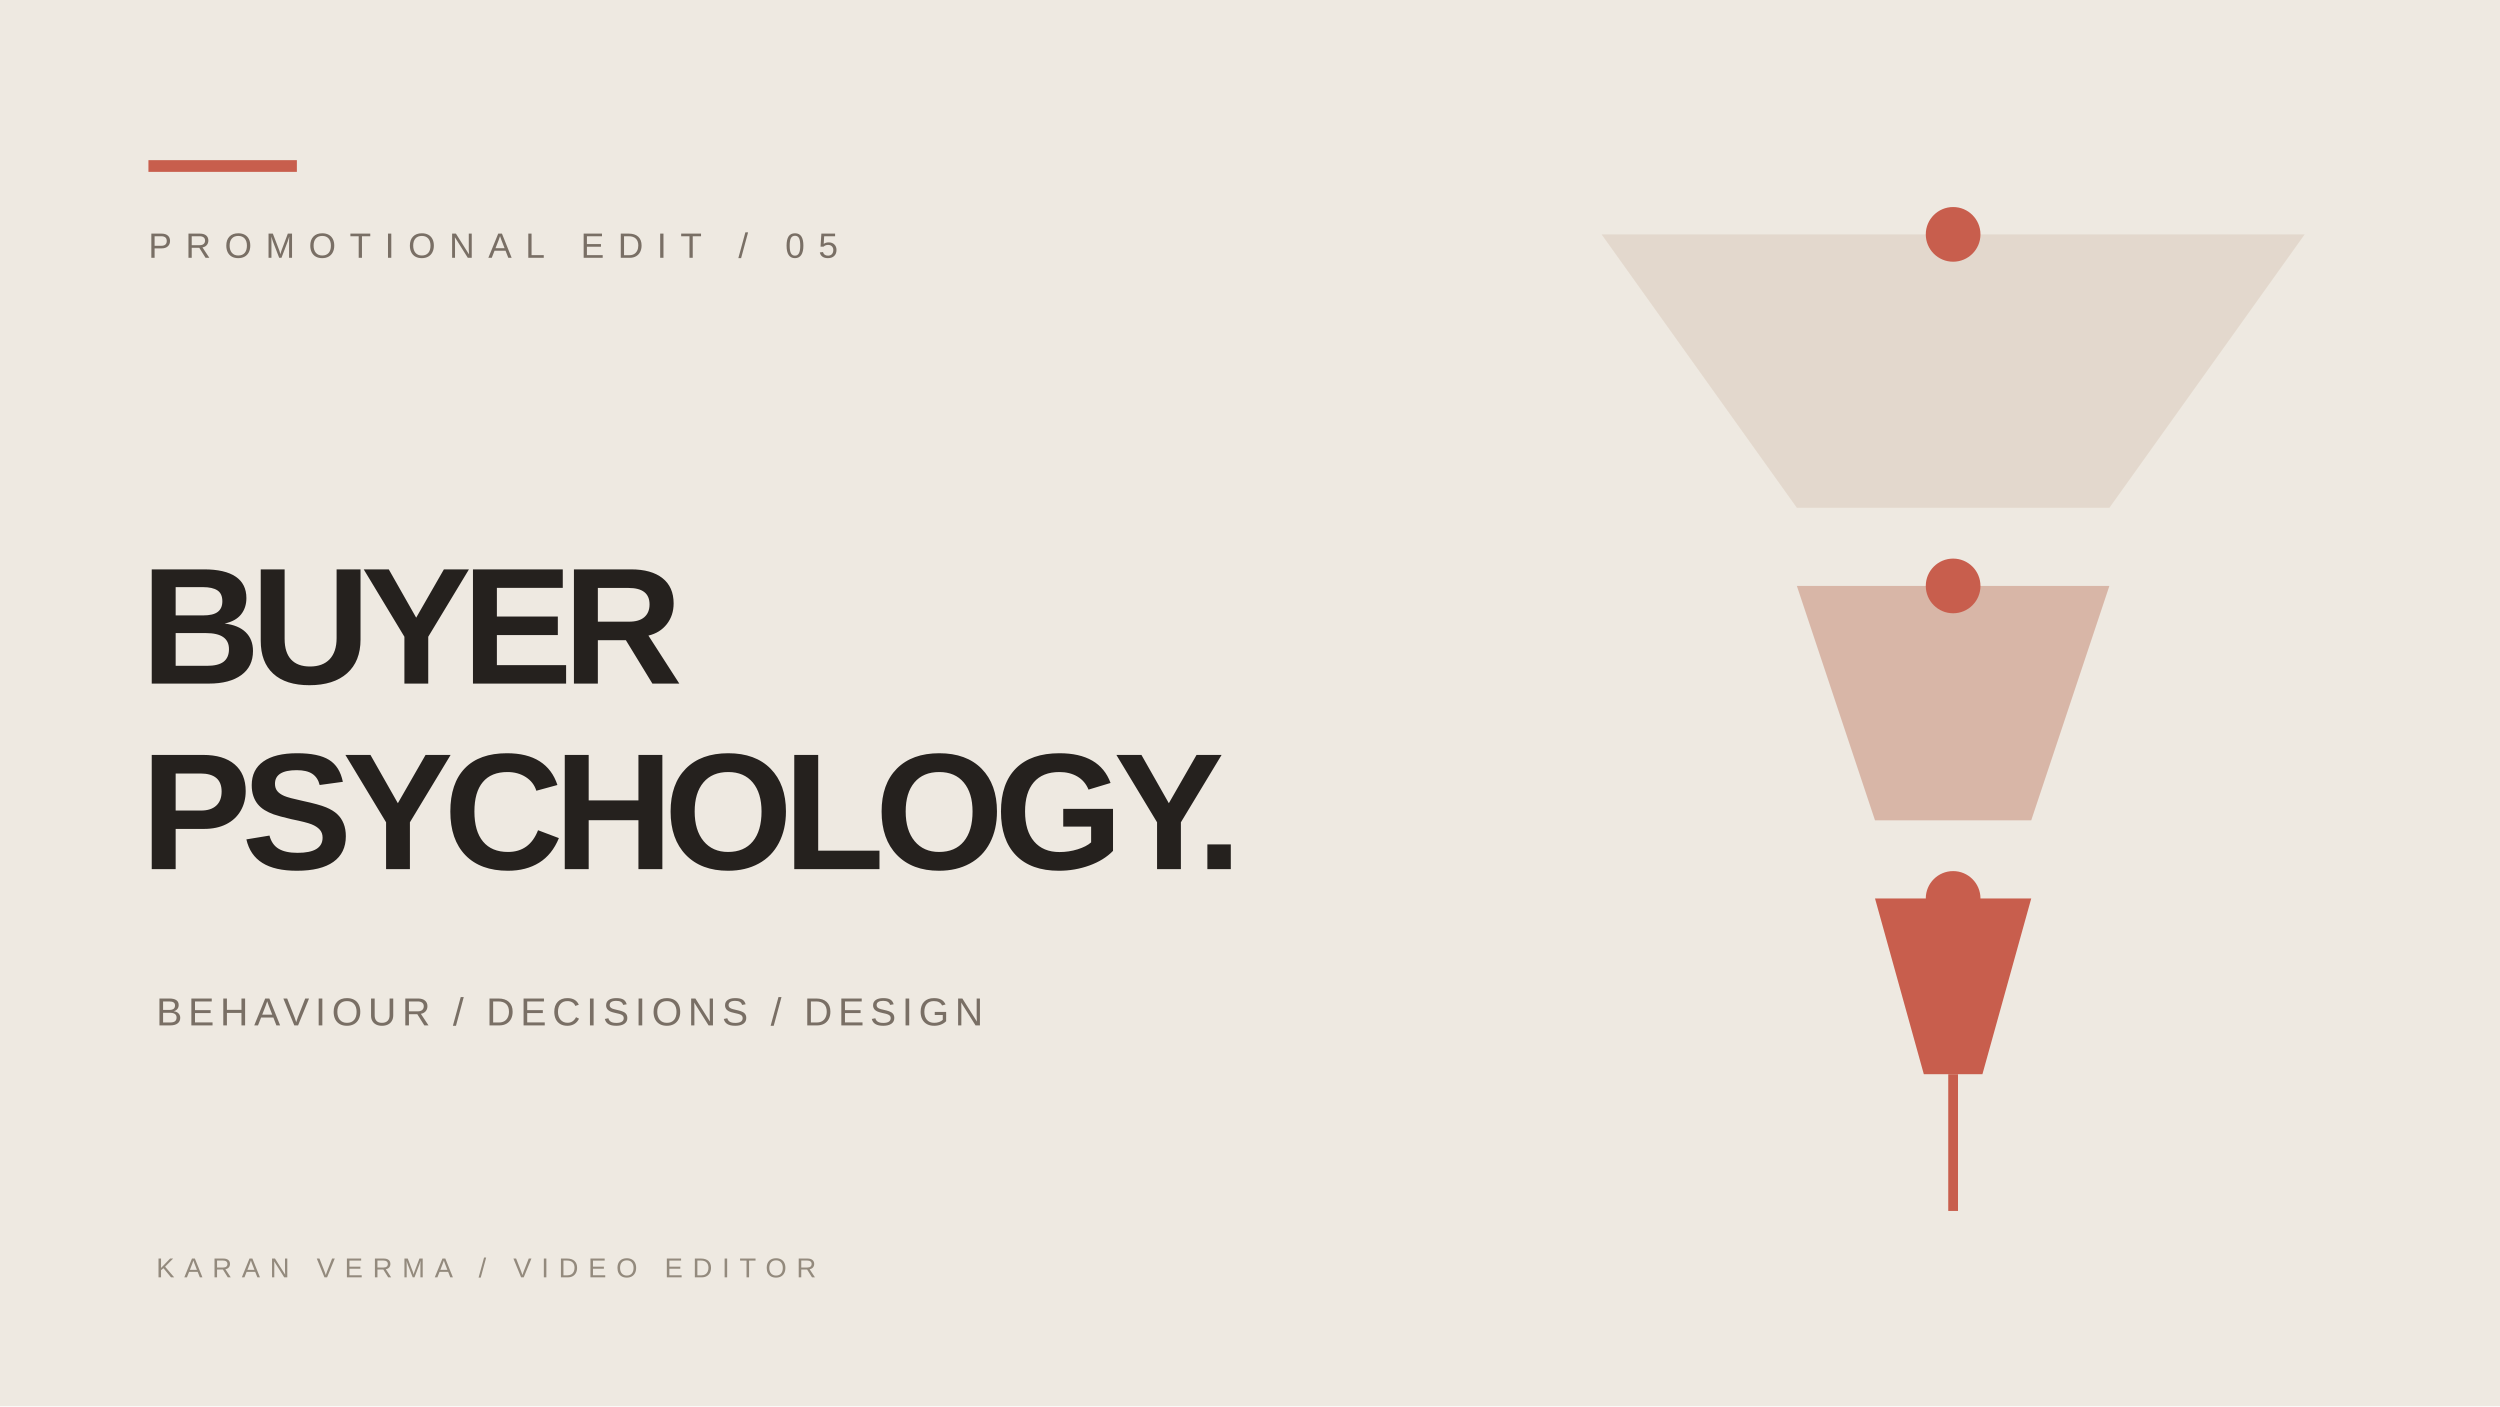
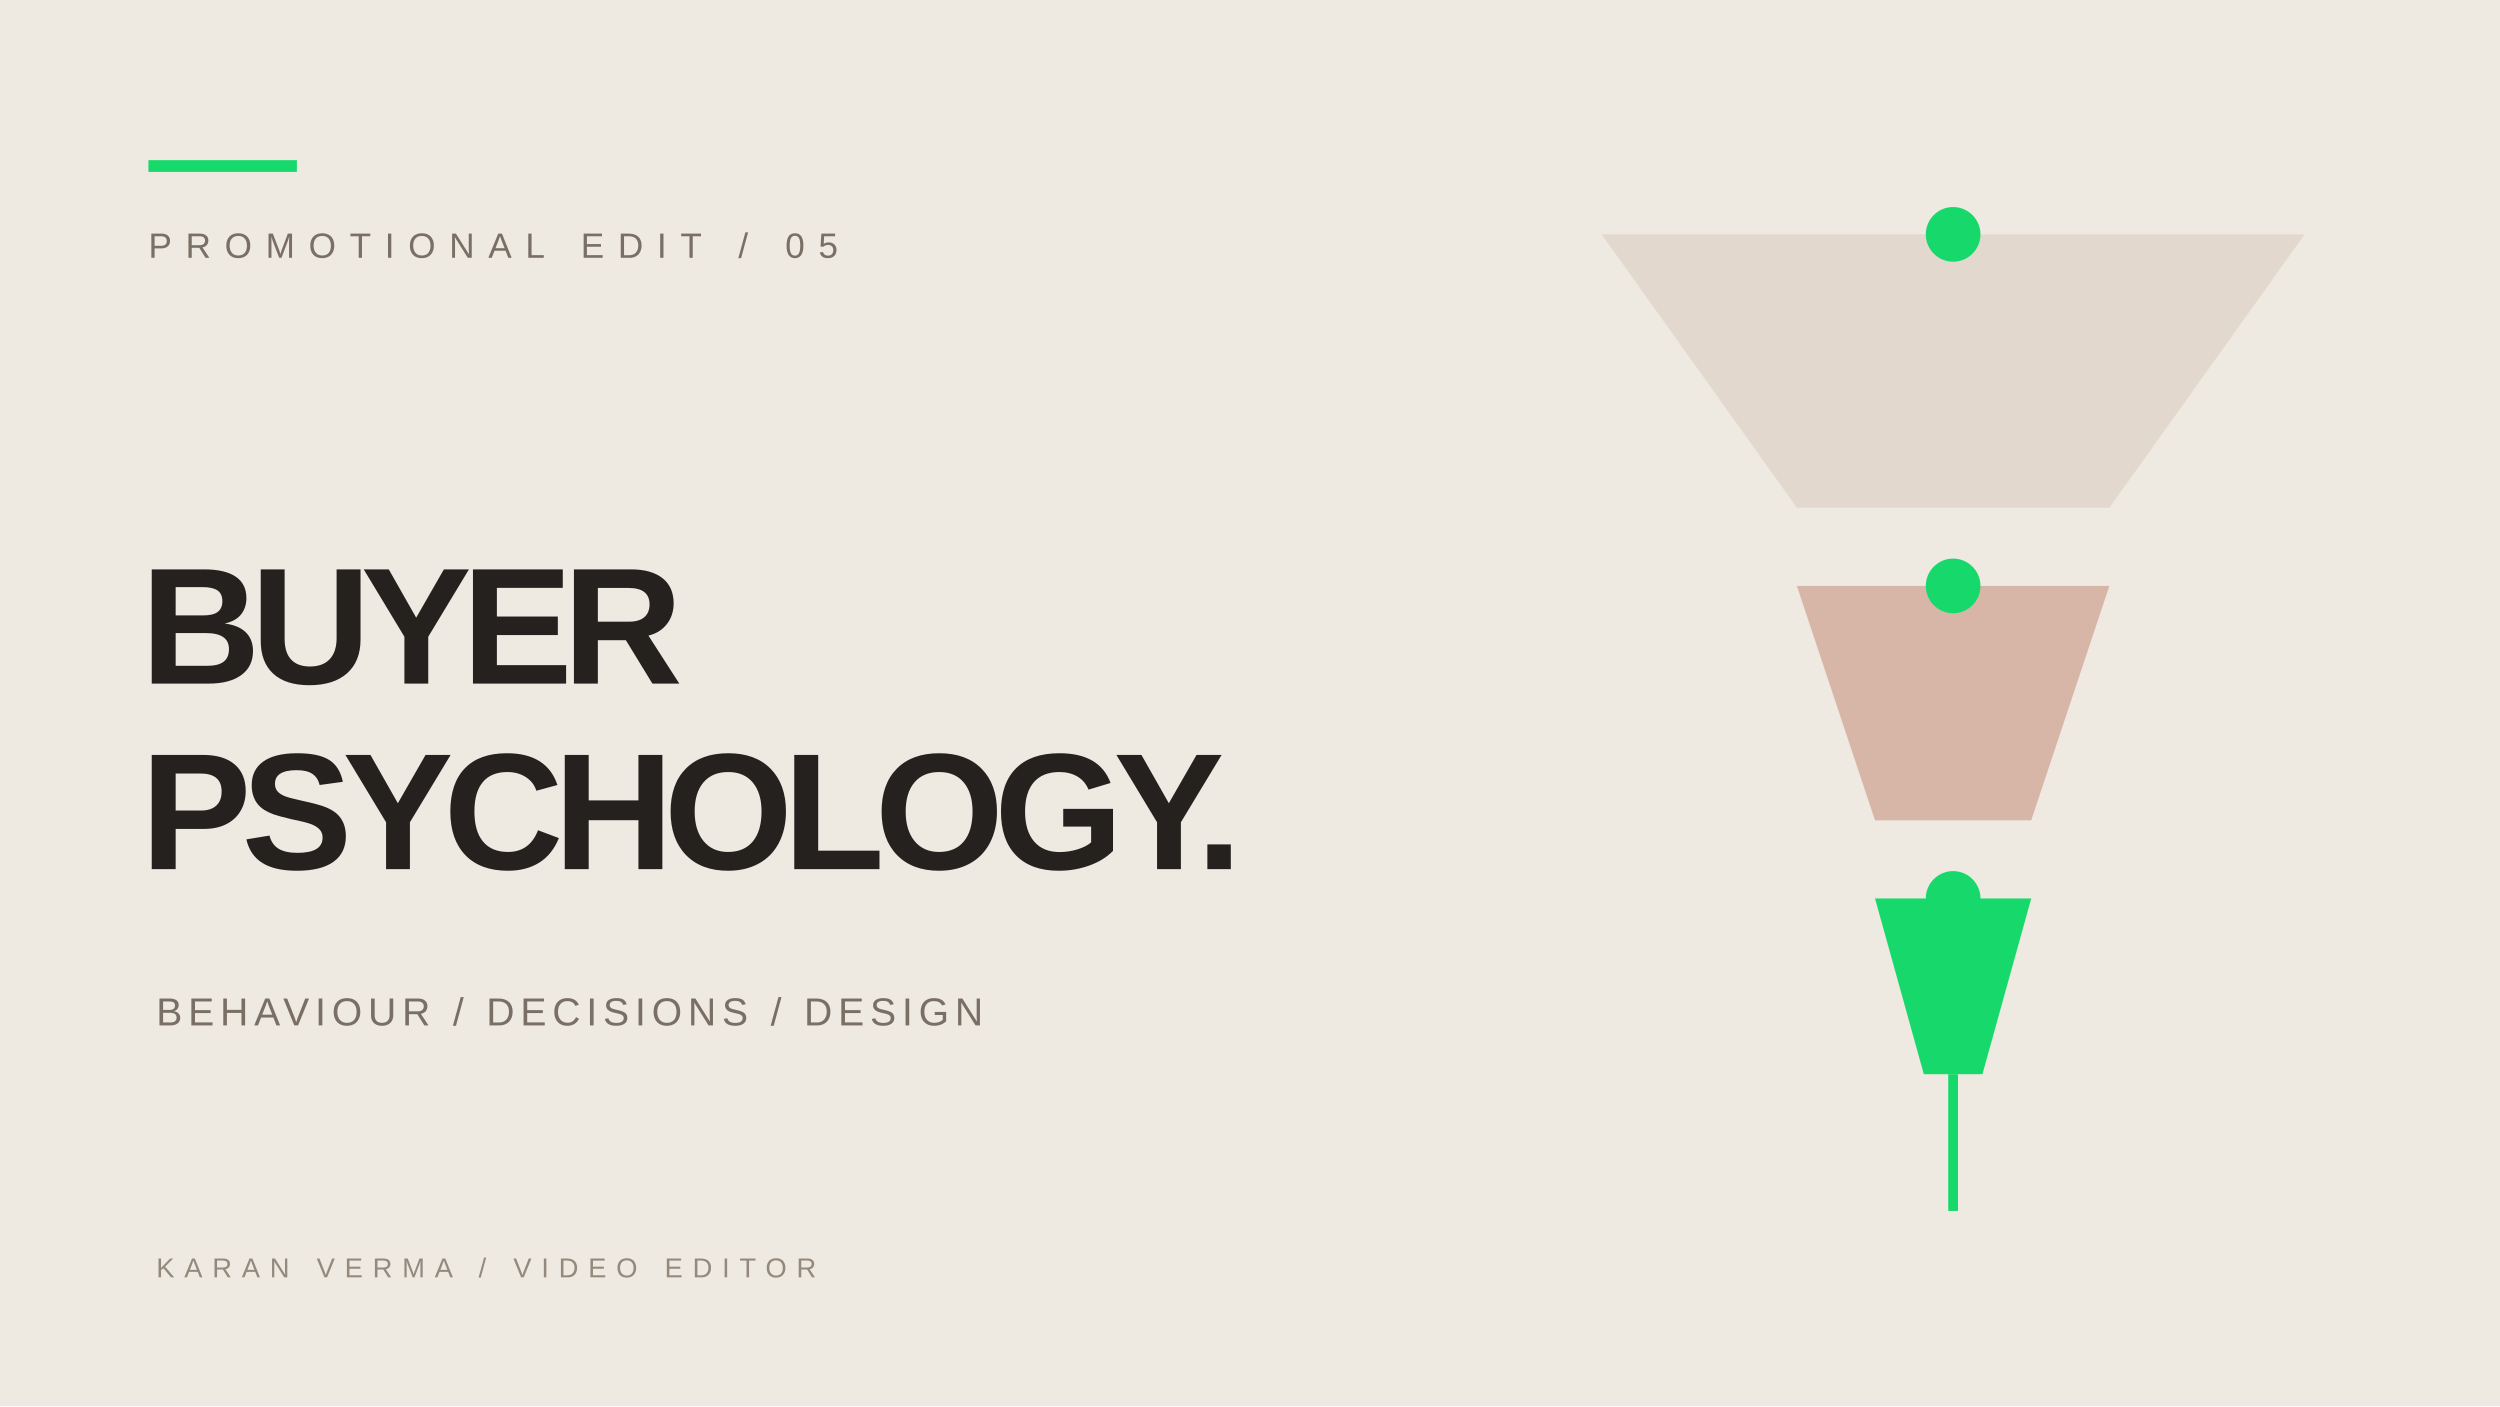
<svg xmlns="http://www.w3.org/2000/svg" viewBox="0 0 1280 720">
  <rect width="1280" height="720" fill="#eee9e1" />
  <path d="M820 120L1180 120L1080 260L920 260Z" fill="#e3d8cd" />
  <path d="M920 300L1080 300L1040 420L960 420Z" fill="#d8b6a7" />
-   <path d="M960 460L1040 460L1015 550L985 550Z" fill="#c85e4d" />
-   <path d="M1000 550V620" stroke="#c85e4d" stroke-width="5" />
-   <circle cx="1000" cy="120" r="14" fill="#c85e4d" />
-   <circle cx="1000" cy="300" r="14" fill="#c85e4d" />
-   <circle cx="1000" cy="460" r="14" fill="#c85e4d" />
-   <rect x="76" y="82" width="76" height="6" fill="#c85e4d" />
+   <path d="M960 460L1040 460L1015 550L985 550Z" fill="#17d96b" />
+   <path d="M1000 550V620" stroke="#17d96b" stroke-width="5" />
+   <circle cx="1000" cy="120" r="14" fill="#17d96b" />
+   <circle cx="1000" cy="300" r="14" fill="#17d96b" />
+   <circle cx="1000" cy="460" r="14" fill="#17d96b" />
+   <rect x="76" y="82" width="76" height="6" fill="#17d96b" />
  <text x="76" y="132" font-family="Arial,sans-serif" font-size="18" letter-spacing="7" fill="#796f65">PROMOTIONAL EDIT / 05</text>
  <text x="72" y="350" font-family="Arial,sans-serif" font-size="85" font-weight="700" letter-spacing="-5" fill="#25211e">BUYER</text>
  <text x="72" y="445" font-family="Arial,sans-serif" font-size="85" font-weight="700" letter-spacing="-5" fill="#25211e">PSYCHOLOGY.</text>
  <text x="80" y="525" font-family="Arial,sans-serif" font-size="20" letter-spacing="3" fill="#796f65">BEHAVIOUR / DECISIONS / DESIGN</text>
  <text x="80" y="654" font-family="Arial,sans-serif" font-size="14" letter-spacing="5" fill="#938a7d">KARAN VERMA / VIDEO EDITOR</text>
</svg>
